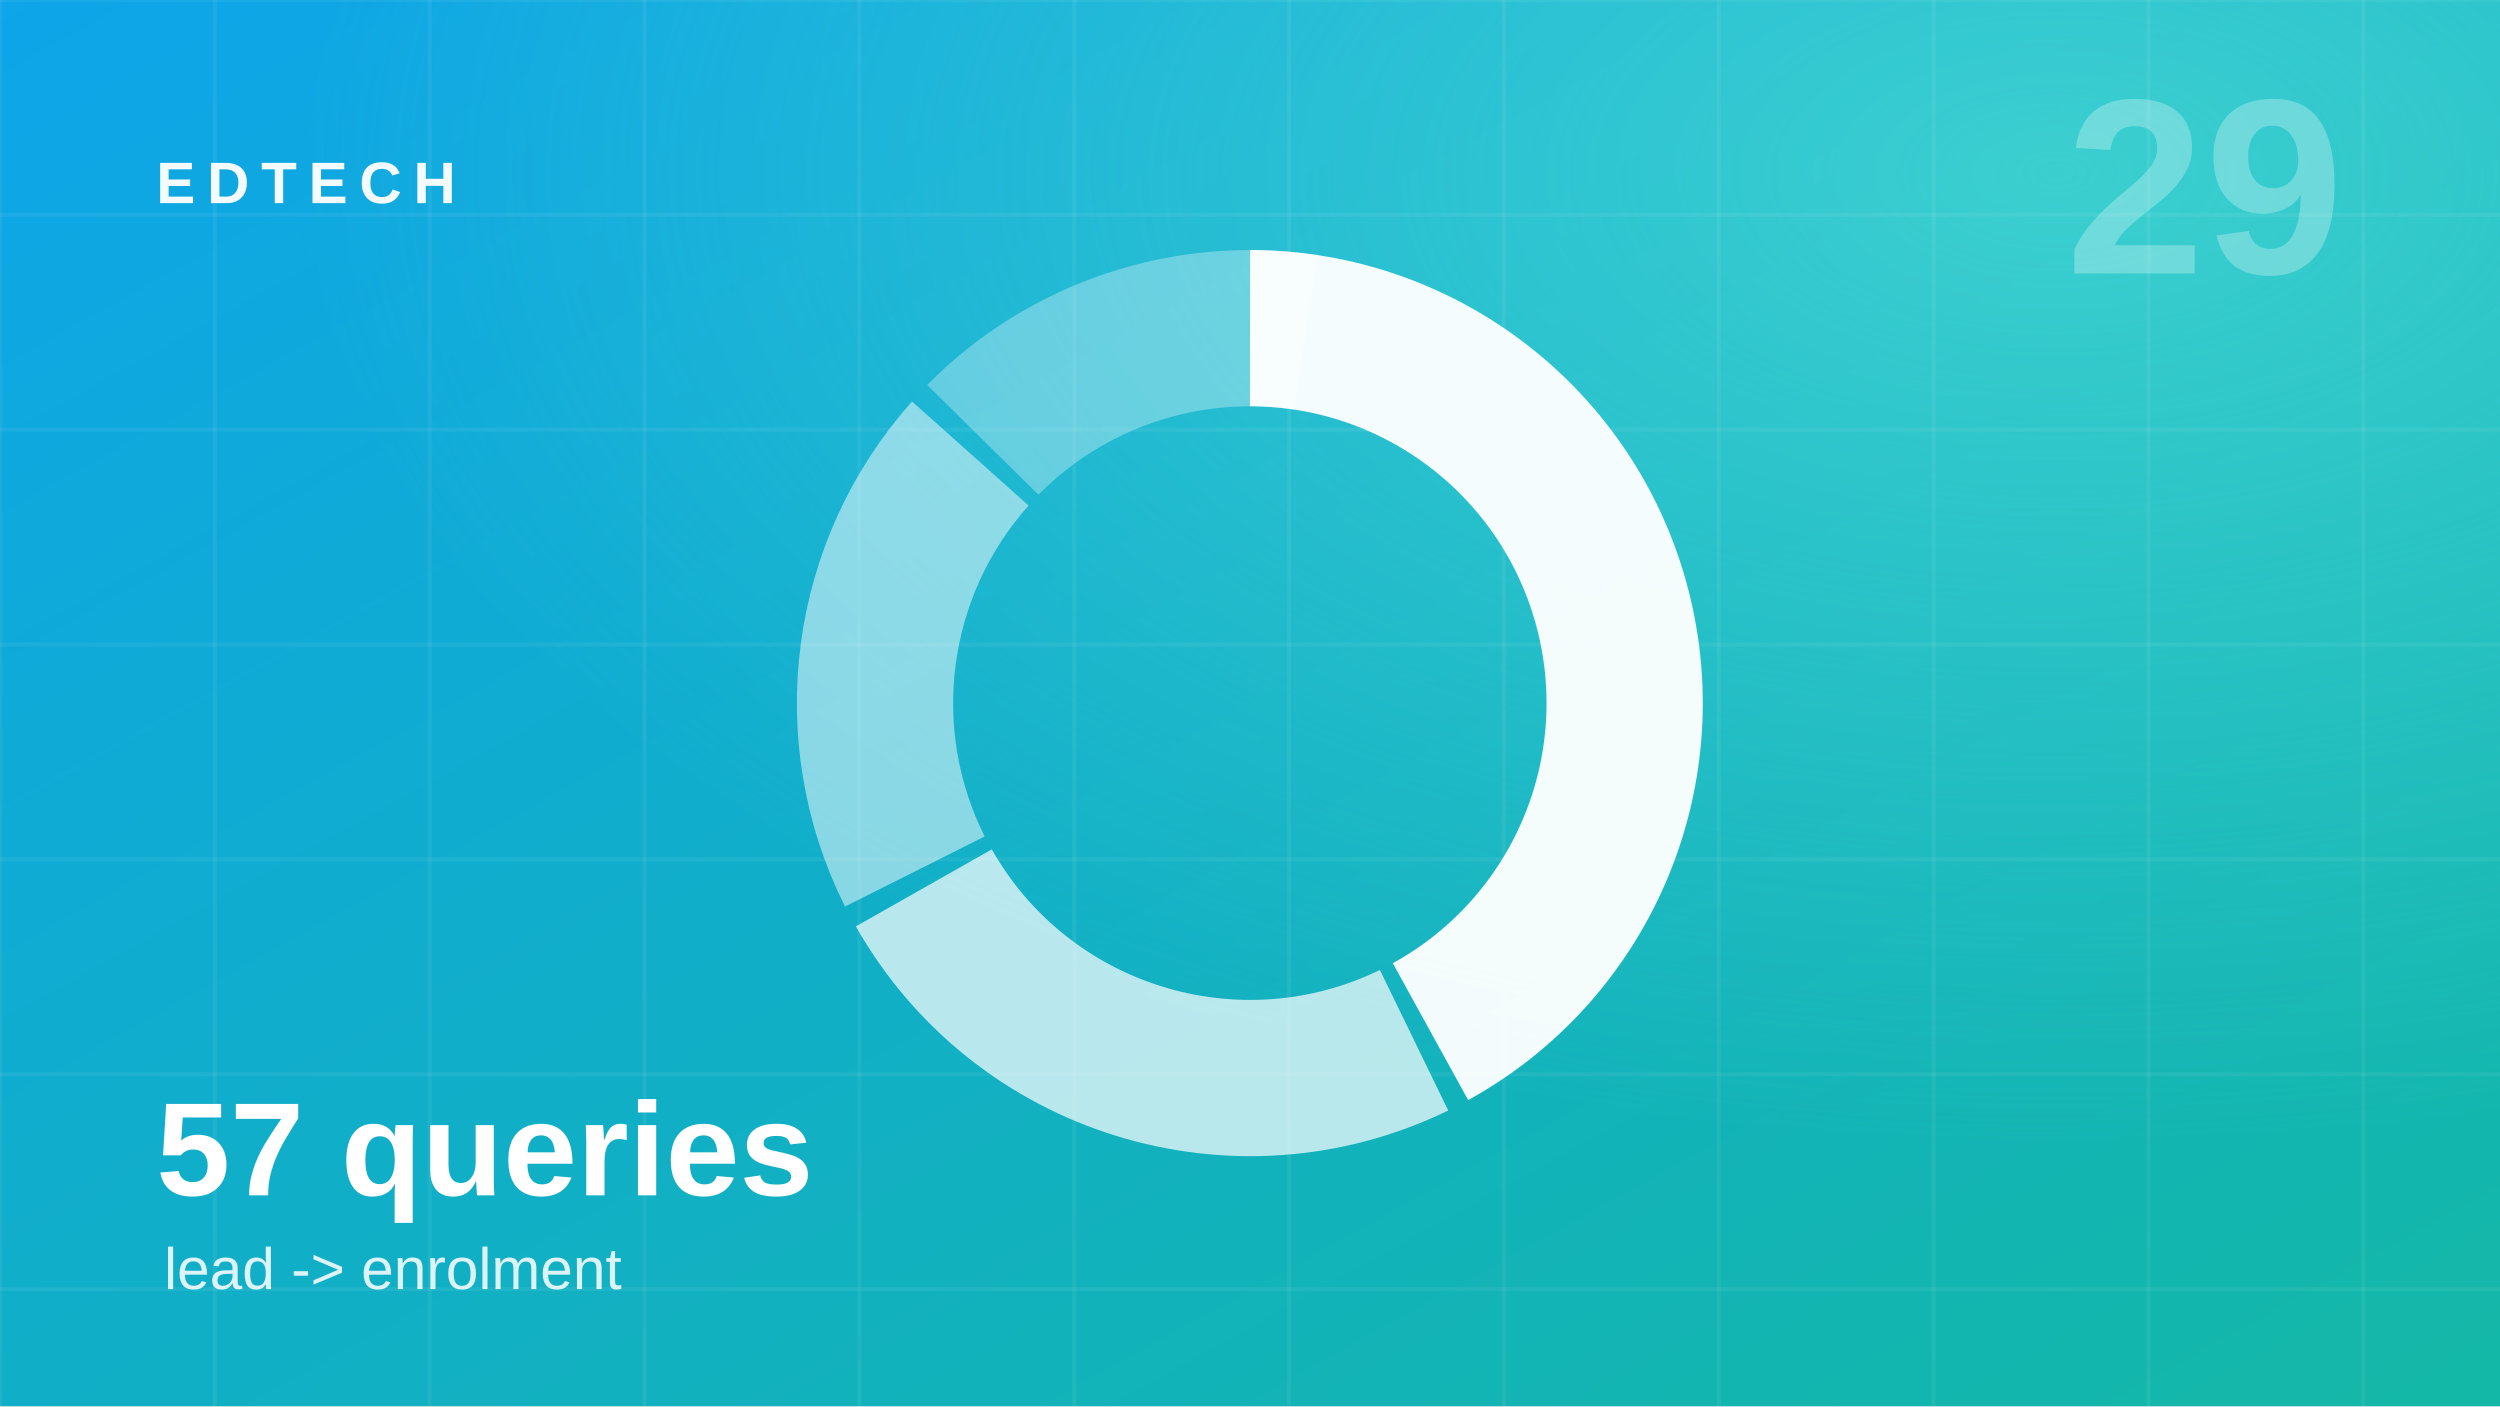
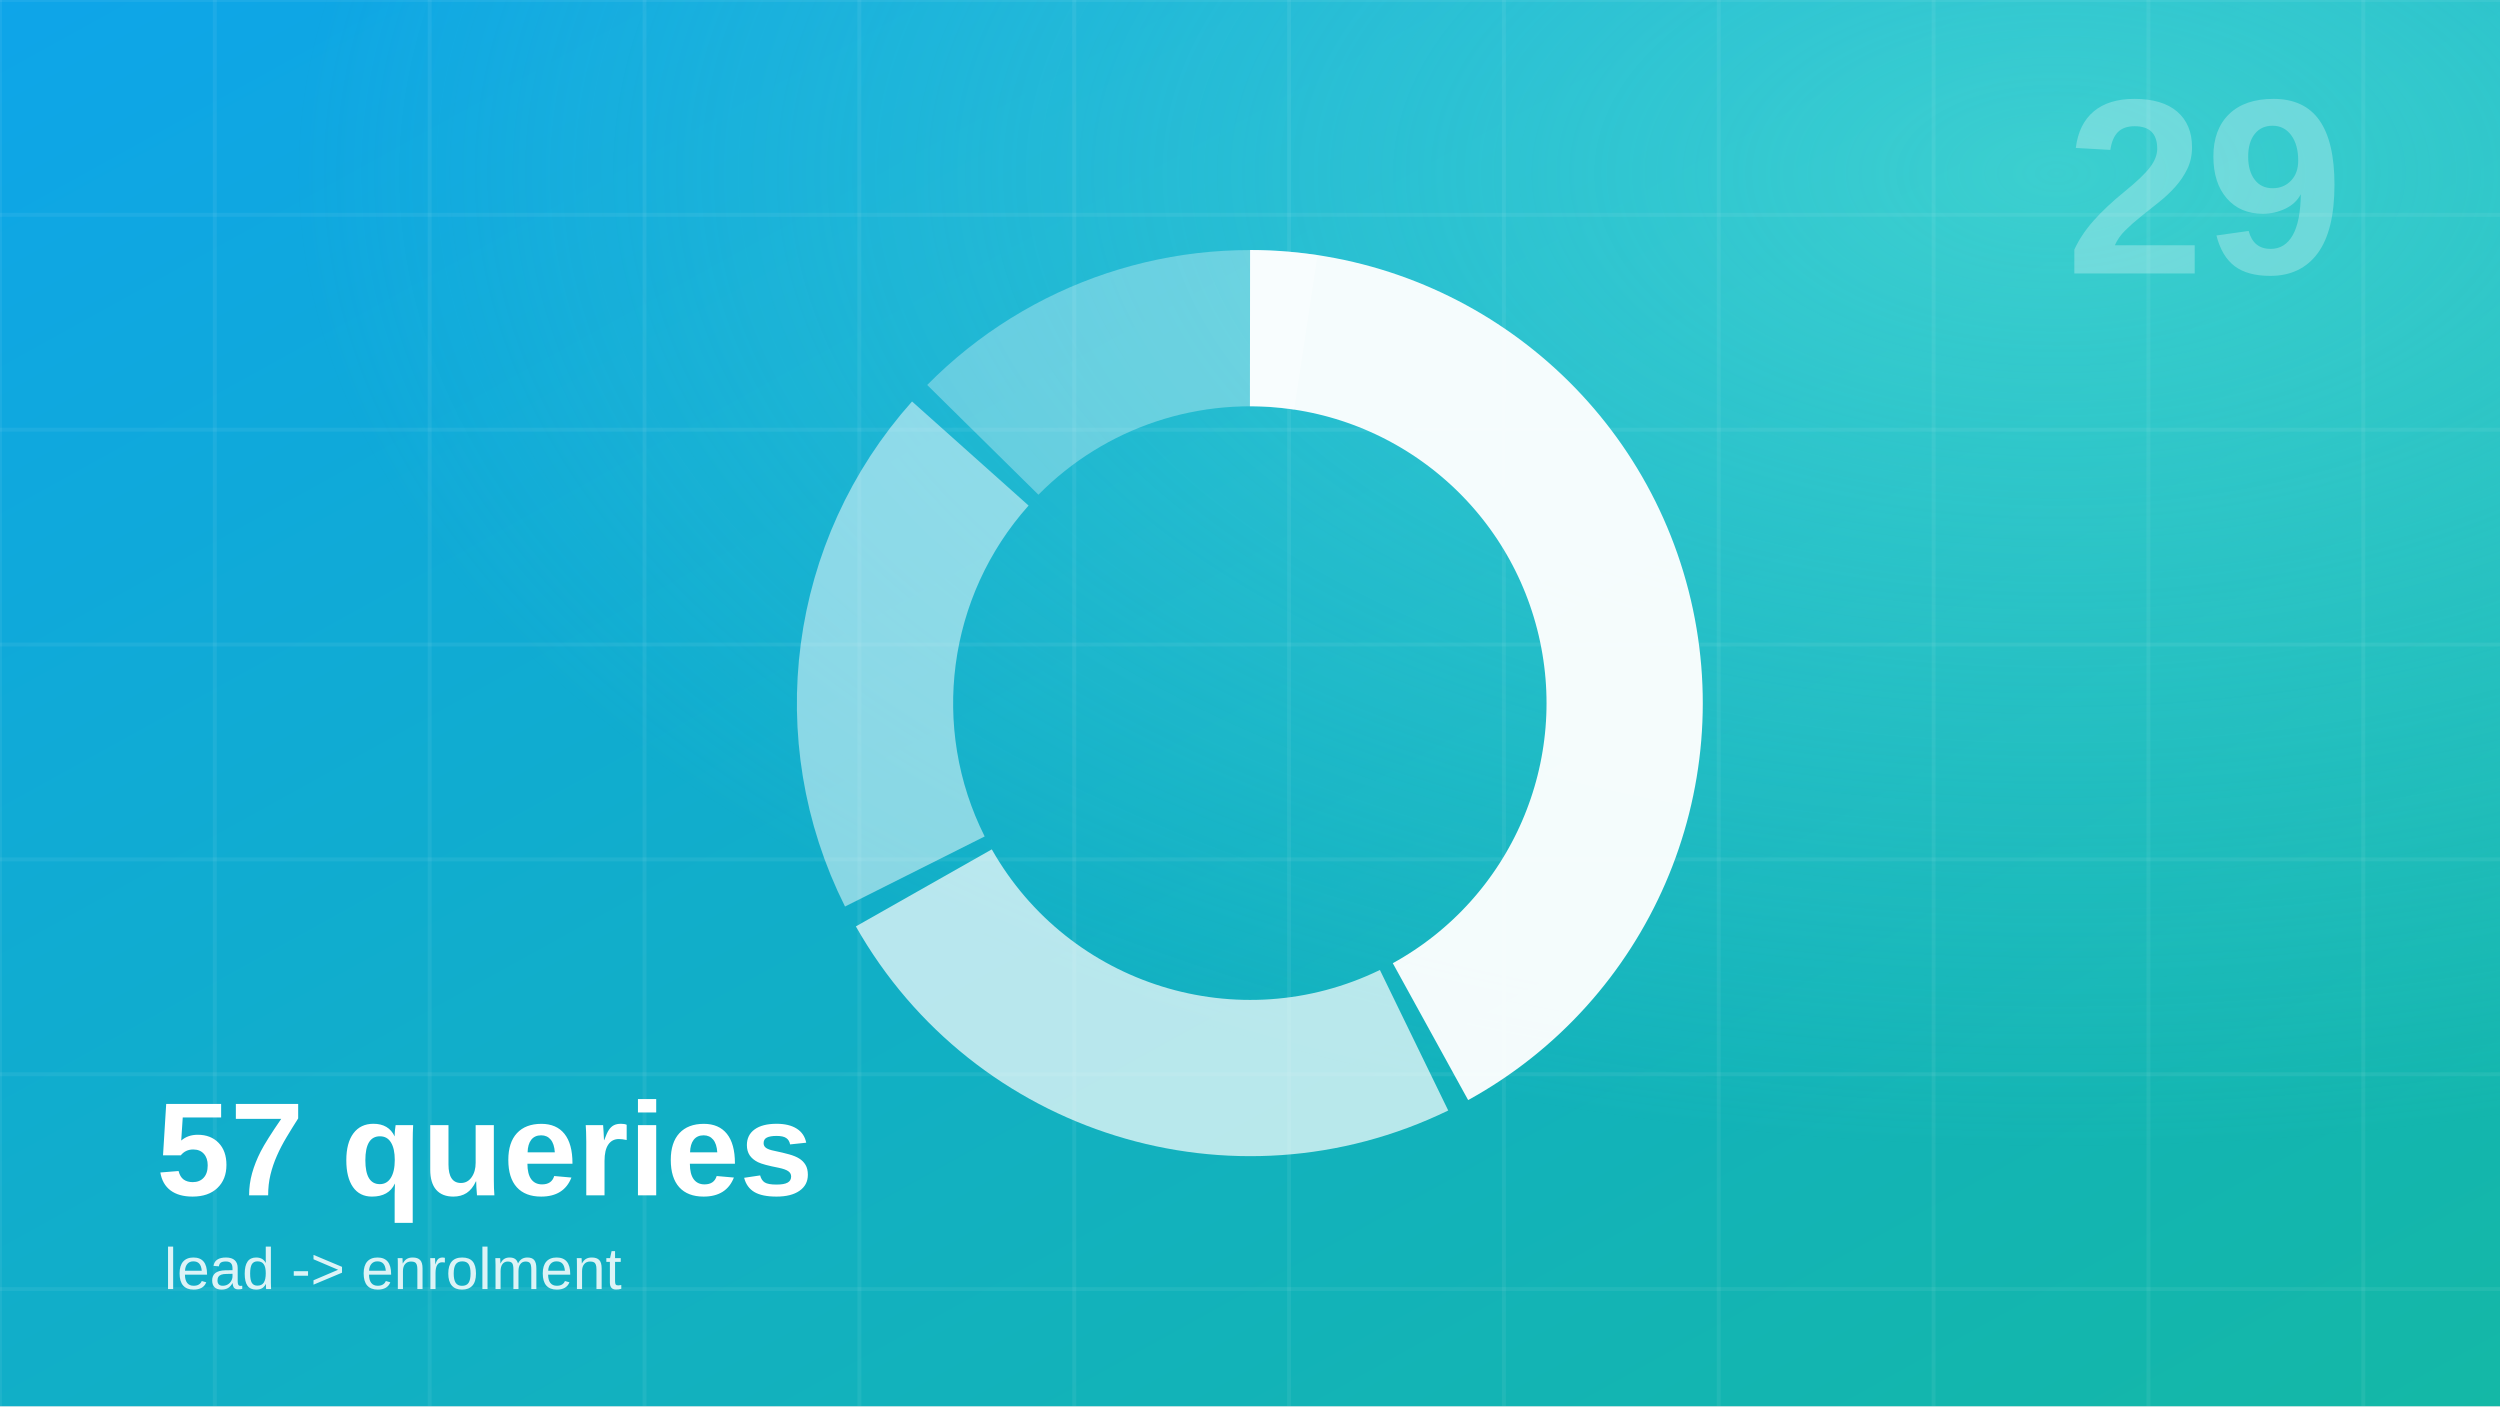
<svg xmlns="http://www.w3.org/2000/svg" viewBox="0 0 640 360" width="640" height="360" font-family="Poppins, Segoe UI, Arial, sans-serif">
  <defs>
    <linearGradient id="g" x1="0" y1="0" x2="1" y2="1">
      <stop offset="0" stop-color="#0ea5e9" />
      <stop offset="1" stop-color="#14b8a6" />
    </linearGradient>
    <radialGradient id="glow" cx="0.82" cy="0.12" r="0.7">
      <stop offset="0" stop-color="#5eead4" stop-opacity="0.55" />
      <stop offset="1" stop-color="#5eead4" stop-opacity="0" />
    </radialGradient>
  </defs>
  <rect width="640" height="360" fill="url(#g)" />
  <rect width="640" height="360" fill="url(#glow)" />
  <g stroke="#fff" stroke-opacity="0.06" stroke-width="1">
    <line x1="0" y1="0" x2="0" y2="360" />
    <line x1="55" y1="0" x2="55" y2="360" />
    <line x1="110" y1="0" x2="110" y2="360" />
    <line x1="165" y1="0" x2="165" y2="360" />
    <line x1="220" y1="0" x2="220" y2="360" />
    <line x1="275" y1="0" x2="275" y2="360" />
    <line x1="330" y1="0" x2="330" y2="360" />
    <line x1="385" y1="0" x2="385" y2="360" />
    <line x1="440" y1="0" x2="440" y2="360" />
    <line x1="495" y1="0" x2="495" y2="360" />
    <line x1="550" y1="0" x2="550" y2="360" />
    <line x1="605" y1="0" x2="605" y2="360" />
    <line x1="0" y1="0" x2="640" y2="0" />
    <line x1="0" y1="55" x2="640" y2="55" />
    <line x1="0" y1="110" x2="640" y2="110" />
    <line x1="0" y1="165" x2="640" y2="165" />
    <line x1="0" y1="220" x2="640" y2="220" />
    <line x1="0" y1="275" x2="640" y2="275" />
    <line x1="0" y1="330" x2="640" y2="330" />
  </g>
  <path d="M320.0 84.0 A96 96 0 0 1 366.2 264.1" fill="none" stroke="#fff" stroke-opacity="0.95" stroke-width="40" />
  <path d="M362.0 266.3 A96 96 0 0 1 236.5 227.3" fill="none" stroke="#fff" stroke-opacity="0.7" stroke-width="40" />
  <path d="M234.2 223.1 A96 96 0 0 1 248.4 116.1" fill="none" stroke="#fff" stroke-opacity="0.5" stroke-width="40" />
  <path d="M251.6 112.6 A96 96 0 0 1 334.3 85.1" fill="none" stroke="#fff" stroke-opacity="0.32" stroke-width="40" />
-   <text x="40" y="52" fill="#fff" fill-opacity="0.95" font-size="15" font-weight="700" letter-spacing="3">EDTECH</text>
  <text x="600" y="70" fill="#fff" fill-opacity="0.28" font-size="64" font-weight="800" text-anchor="end">29</text>
  <text x="40" y="306" fill="#fff" font-size="34" font-weight="800">57 queries</text>
  <text x="42" y="330" fill="#fff" fill-opacity="0.85" font-size="15" font-weight="500">lead -&gt; enrolment</text>
</svg>
